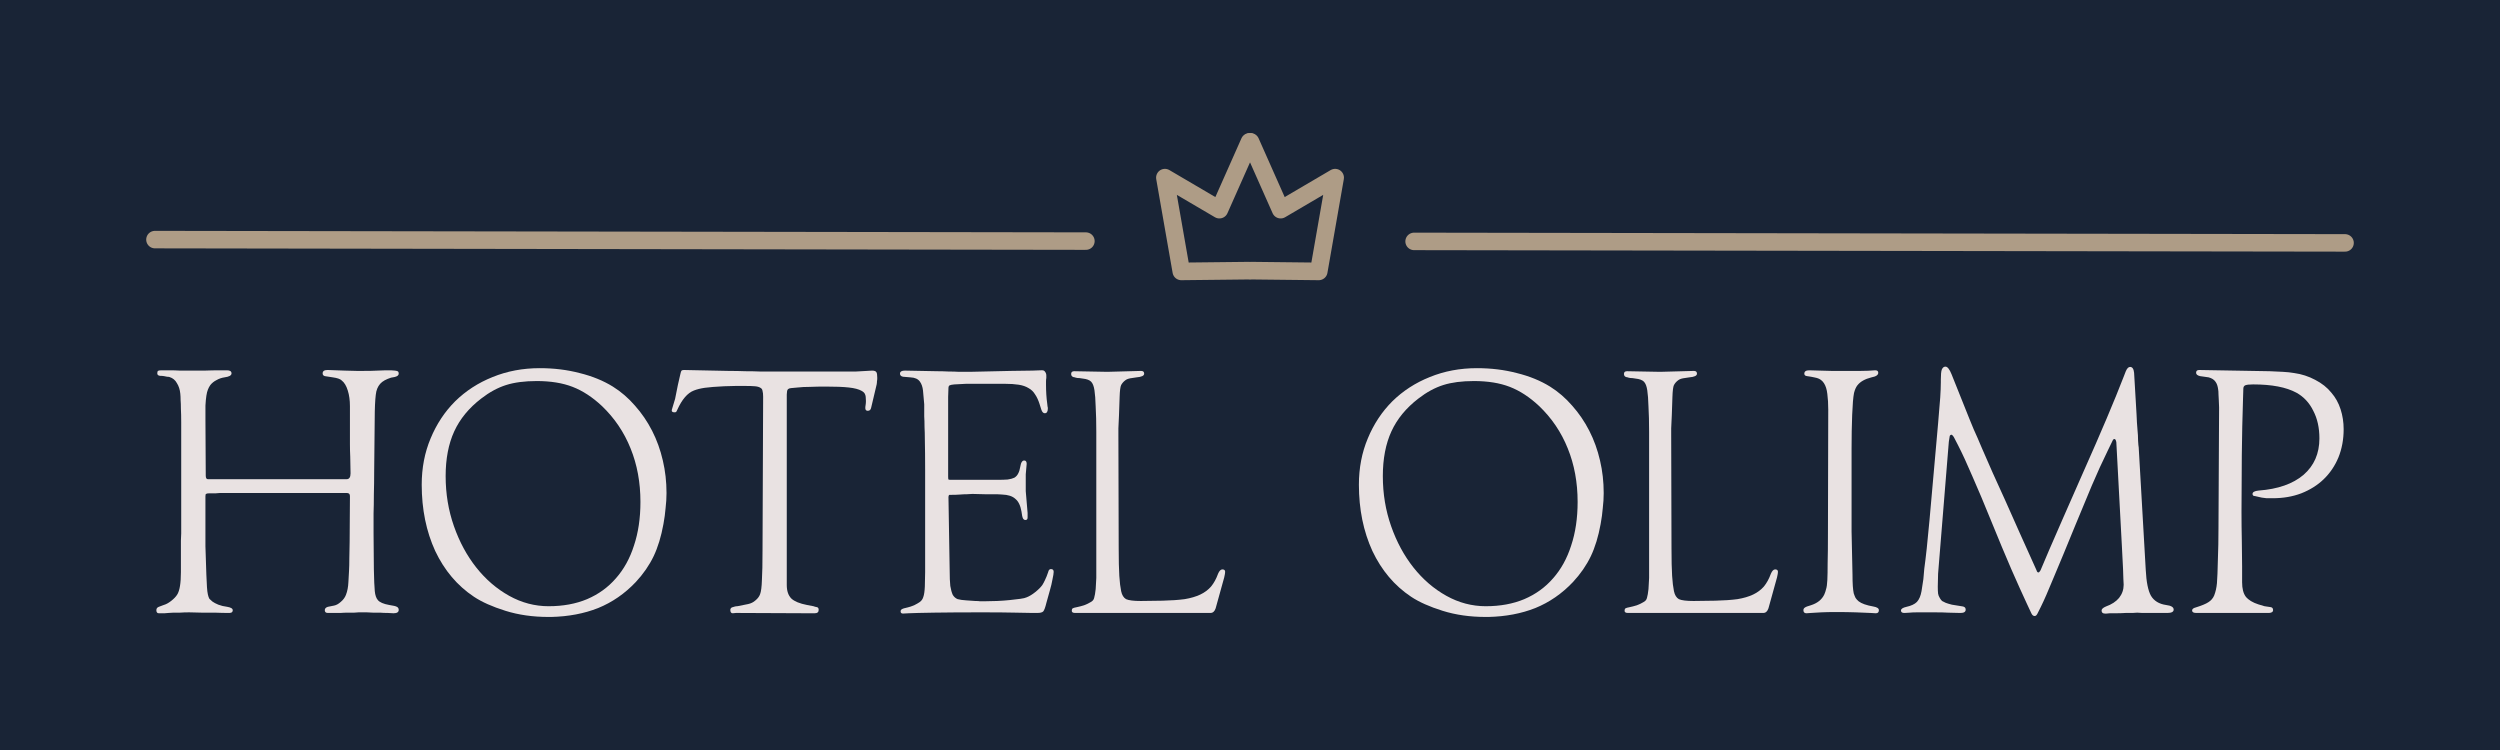
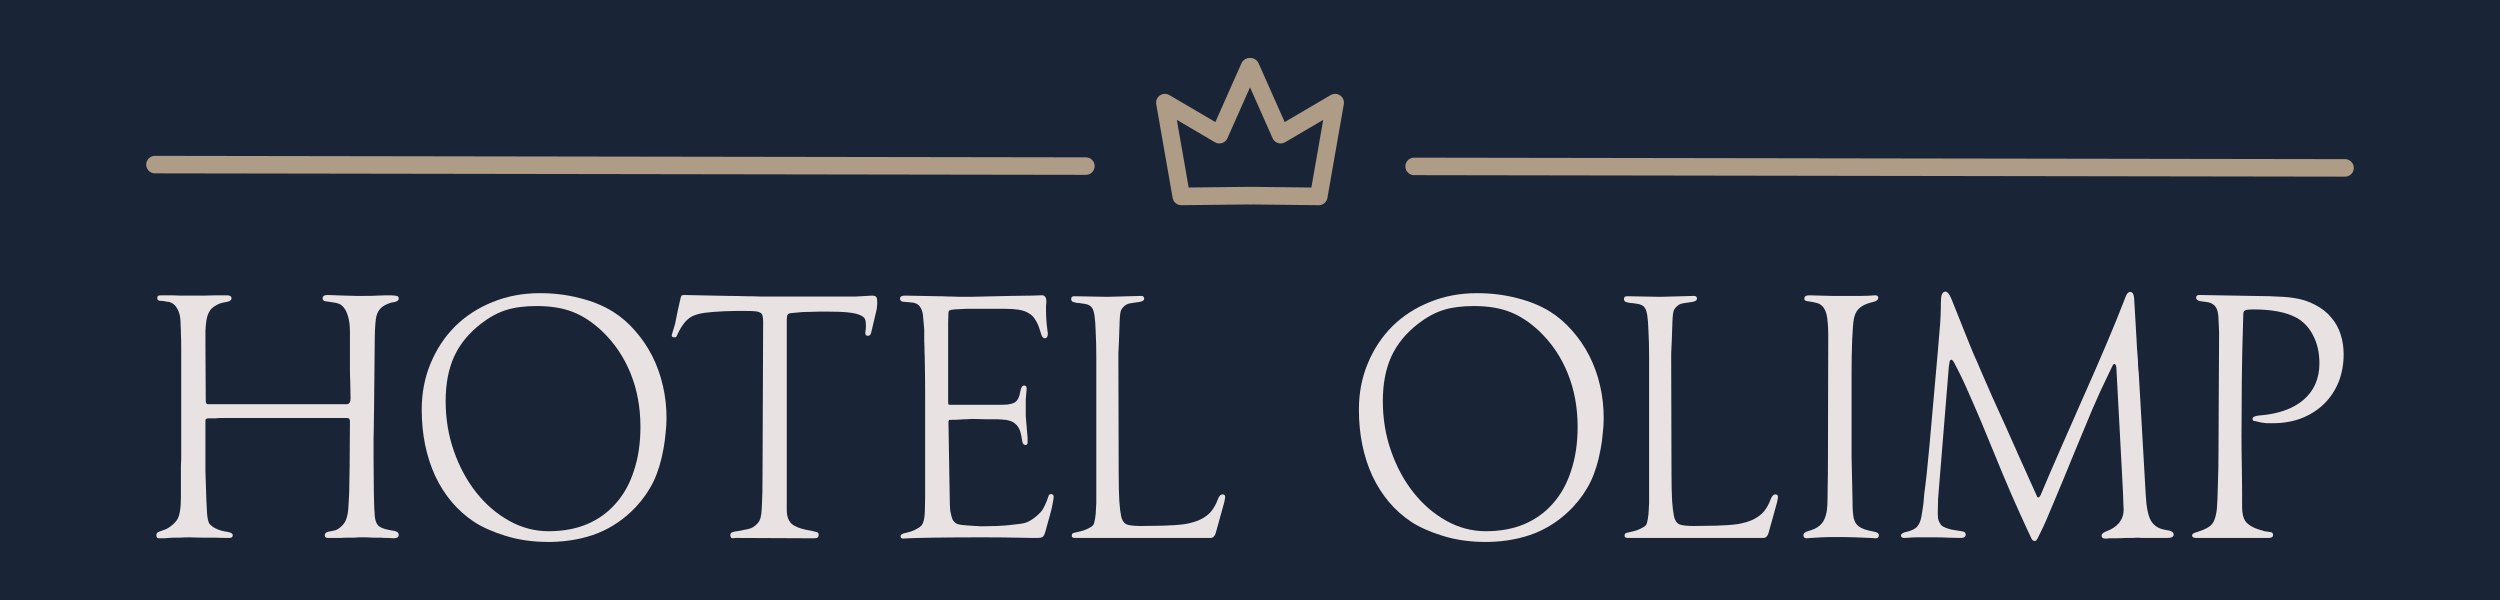
- <svg xmlns="http://www.w3.org/2000/svg" id="svg9" viewBox="0 0 500 150" version="1.1" width="500" height="150">
+ <svg xmlns="http://www.w3.org/2000/svg" id="svg9" viewBox="0 0 500 120" version="1.1" width="500" height="120">
  <defs id="defs4">
    <style id="style2">
      .cls-1 {
        fill: none;
        stroke-width: 3.52px;
      }

      .cls-1, .cls-2 {
        stroke-linejoin: round;
      }

      .cls-1, .cls-2, .cls-3 {
        stroke-linecap: round;
      }

      .cls-1, .cls-3 {
        stroke: #ae9c86;
      }

      .cls-2 {
        fill: #192436;
        stroke: #e8e2e2;
        stroke-width: 1.72px;
      }

      .cls-3 {
        fill: #ff0;
        stroke-miterlimit: 3.5;
        stroke-width: 3.5px;
      }
    </style>
  </defs>
-   <g id="layer3" transform="matrix(1.001468,0,0,0.3057611,-0.3747496,-4.117356)">
+   <g id="layer3" transform="matrix(1.001636,0,0,0.2518788,-0.4175444,-4.407162)">
    <rect id="rect1769" class="cls-2" x="-6.319" y="-5.418" width="523.097" height="531.828" />
  </g>
-   <g id="layer4" transform="translate(0,24.14024)">
+   <g id="layer4" transform="translate(0,9.14024)">
    <g aria-label="HOTEL OLIMP" id="text2838" style="font-size:61.354px;font-family:LTCRecordTitleW00-Regular;-inkscape-font-specification:'LTCRecordTitleW00-Regular, Normal';text-align:center;text-anchor:middle;fill:#e9e2e2;stroke-width:1.551;stroke-linecap:round;stroke-linejoin:round;stroke-miterlimit:0" transform="translate(-5.229928,-210.7502)">
      <path d="m 82.395,260.671 q 0.675,0 1.043,0 0.368,0 0.798,0.061 0.491,0.061 0.614,0.184 0.123,0.123 0.123,0.429 0,0.491 -0.859,0.675 -0.675,0.061 -1.35,0.368 -0.614,0.245 -1.104,0.614 -0.859,0.675 -1.166,1.902 -0.245,1.166 -0.307,4.049 l -0.123,12.025 q 0,2.27 -0.061,4.479 0,2.147 -0.061,3.865 0,1.718 0,2.822 0,1.043 0,1.104 l 0.061,7.24 q 0.061,3.129 0.184,4.356 0.123,1.227 0.614,1.779 0.552,0.675 2.27,0.982 1.227,0.184 1.534,0.368 0.368,0.184 0.368,0.614 0,0.675 -1.043,0.675 l -1.104,-0.061 q -0.859,0 -1.595,-0.061 -0.675,0 -1.411,0 -0.736,-0.061 -1.227,-0.061 h -1.657 q -0.245,0 -0.859,0.061 -0.552,0 -1.288,0 -0.736,0 -1.473,0.061 -0.675,0 -1.104,0 h -1.411 q -0.614,0 -0.614,-0.552 0,-0.491 0.614,-0.675 l 1.227,-0.245 q 0.675,-0.123 1.35,-0.736 0.736,-0.614 1.043,-1.411 0.429,-1.104 0.491,-2.577 0.061,-0.982 0.123,-2.209 0.061,-1.043 0.061,-2.516 0,-1.473 0.061,-3.252 l 0.061,-9.203 q 0,-0.614 -0.614,-0.614 H 49.816 q -0.184,0 -0.614,0 -0.368,0 -0.798,0.061 -0.429,0 -0.798,0 -0.368,0 -0.491,0 -0.491,0 -0.675,0.123 -0.123,0.061 -0.123,0.491 v 10.001 l 0.184,5.645 q 0.061,1.595 0.123,2.516 0.061,0.92 0.184,1.472 0.123,0.552 0.307,0.859 0.245,0.245 0.614,0.552 0.429,0.307 1.166,0.614 0.798,0.307 1.779,0.429 1.104,0.184 1.104,0.675 0,0.368 -0.307,0.491 -0.184,0.061 -0.307,0.061 -1.473,0 -2.945,-0.061 -1.227,0 -2.638,0 -1.411,-0.061 -2.516,-0.061 -1.043,0 -1.841,0.061 -0.798,0 -1.288,0 -0.614,0.061 -1.043,0.061 -0.429,0.061 -0.736,0.061 H 36.993 q -0.491,0 -0.491,-0.614 0,-0.491 0.491,-0.675 l 0.982,-0.368 q 0.675,-0.184 1.473,-0.798 0.859,-0.675 1.227,-1.288 0.736,-1.166 0.736,-4.479 v -3.681 q 0,-1.411 0,-2.638 0.061,-1.227 0.061,-1.411 v -18.529 q 0,-2.209 0,-3.743 0,-1.595 -0.061,-2.638 0,-1.104 -0.061,-1.779 0,-0.736 -0.061,-1.288 -0.123,-1.227 -0.675,-2.086 -0.491,-0.92 -1.472,-1.227 -0.184,-0.061 -0.491,-0.061 -0.307,-0.061 -0.614,-0.123 -0.368,-0.061 -0.798,-0.061 -0.552,-0.061 -0.552,-0.491 0,-0.368 0.123,-0.491 0.184,-0.123 0.736,-0.123 h 1.595 q 1.043,0 2.086,0.061 1.104,0 2.147,0 1.35,0 2.761,0 1.473,-0.061 3.436,-0.061 h 1.043 q 0.92,0 0.92,0.614 0,0.614 -1.411,0.798 -0.859,0.123 -1.595,0.552 -0.736,0.368 -1.227,0.982 -0.307,0.429 -0.491,0.92 -0.184,0.429 -0.307,1.227 -0.123,0.798 -0.184,1.963 0,1.166 0,2.945 l 0.061,11.044 q 0,0.736 0.429,0.736 h 27.732 q 0.798,0 0.798,-1.166 -0.061,-1.779 -0.061,-3.313 -0.061,-1.288 -0.061,-2.516 0,-1.227 0,-1.718 v -5.89 q 0,-1.779 -0.429,-3.129 -0.429,-1.411 -1.227,-2.025 -0.429,-0.429 -1.779,-0.614 l -1.595,-0.245 q -0.429,-0.123 -0.429,-0.552 0,-0.675 0.982,-0.675 l 3.436,0.123 q 1.288,0.061 2.393,0.061 1.166,0 1.288,0 1.902,0 2.884,-0.061 1.043,-0.061 1.657,-0.061 z" id="path2904" />
      <path d="m 114.974,307.853 q 4.295,0 7.669,-1.411 3.436,-1.472 5.767,-4.172 2.393,-2.7 3.62,-6.565 1.288,-3.865 1.288,-8.712 0,-5.829 -1.963,-10.676 -1.963,-4.908 -5.767,-8.528 -2.822,-2.638 -5.829,-3.804 -3.006,-1.166 -7.178,-1.166 -3.62,0 -6.135,0.798 -2.516,0.798 -4.97,2.7 -3.681,2.822 -5.399,6.565 -1.718,3.743 -1.718,8.958 0,5.276 1.657,10.001 1.657,4.724 4.479,8.283 2.822,3.559 6.565,5.645 3.743,2.086 7.915,2.086 z M 114.913,310 q -4.663,0 -8.59,-1.227 -3.927,-1.227 -6.319,-2.822 -4.97,-3.313 -7.731,-9.142 -2.7,-5.89 -2.7,-13.252 0,-5.031 1.779,-9.264 1.779,-4.295 4.908,-7.424 3.19,-3.129 7.485,-4.847 4.356,-1.779 9.449,-1.779 4.233,0 7.976,0.982 3.743,0.92 6.626,2.7 2.454,1.534 4.418,3.804 2.025,2.27 3.436,5.031 1.411,2.761 2.147,5.951 0.736,3.129 0.736,6.504 0,1.472 -0.184,3.006 -0.123,1.534 -0.429,3.19 -0.675,3.743 -1.963,6.442 -1.288,2.7 -3.559,5.154 -3.313,3.497 -7.547,5.215 -4.172,1.657 -9.387,1.779 z" id="path2906" />
      <path d="m 141.295,261.469 q 0.123,-0.614 0.245,-0.736 0.123,-0.123 0.491,-0.123 4.97,0.123 8.958,0.184 1.718,0 3.313,0.061 1.657,0 3.006,0.061 1.35,0 2.209,0 0.859,0 1.043,0 h 15.829 l 3.252,-0.184 q 0.675,0 0.859,0.307 0.184,0.245 0.184,1.166 0,0.368 -0.061,0.675 0,0.307 -0.061,0.614 l -1.104,4.663 q -0.123,0.614 -0.675,0.614 -0.491,0 -0.491,-0.552 0,-0.307 0.061,-0.614 0.061,-0.368 0.061,-0.798 0,-1.043 -0.184,-1.35 -0.123,-0.368 -0.675,-0.675 -0.859,-0.491 -2.577,-0.675 -1.657,-0.184 -4.663,-0.184 -1.595,0 -3.068,0.061 -1.411,0 -2.454,0.123 l -1.35,0.123 q -0.736,0.061 -0.798,0.614 -0.061,0.368 -0.061,0.675 V 266.5 303.619 q 0,1.779 0.92,2.7 0.92,0.859 3.129,1.288 l 1.288,0.245 q 0.307,0.123 0.675,0.184 0.368,0.061 0.368,0.552 0,0.675 -0.798,0.675 h -1.227 l -13.866,-0.061 q -0.245,0 -0.675,0 -0.368,0.061 -0.614,0.061 -0.491,0 -0.491,-0.675 0,-0.307 0.307,-0.491 0.123,-0.061 0.614,-0.184 0.245,-0.061 0.491,-0.061 l 2.147,-0.429 q 0.859,-0.184 1.472,-0.736 0.675,-0.552 0.92,-1.227 0.307,-0.798 0.368,-2.822 0.123,-2.025 0.123,-5.89 l 0.123,-30.8 q 0,-0.736 -0.123,-1.166 -0.061,-0.429 -0.429,-0.614 -0.368,-0.245 -1.104,-0.307 -0.675,-0.061 -1.902,-0.061 -0.92,0 -1.963,0 -1.043,0 -2.27,0.061 -2.516,0.123 -3.865,0.307 -1.288,0.184 -2.209,0.552 -1.902,0.736 -3.313,3.865 -0.123,0.307 -0.245,0.429 -0.123,0.061 -0.307,0.061 -0.552,0 -0.552,-0.368 0,-0.123 0.123,-0.491 l 0.552,-1.841 0.552,-2.761 z" id="path2908" />
      <path d="m 196.085,263.494 q -0.675,0.061 -0.92,0.184 -0.245,0.123 -0.245,0.552 l -0.061,1.779 v 14.357 1.534 q 0,0.491 0.061,0.614 0.123,0.061 0.491,0.061 h 9.264 q 1.288,0 2.086,-0.061 0.859,-0.123 1.35,-0.368 0.491,-0.307 0.736,-0.798 0.307,-0.552 0.429,-1.35 0.123,-0.736 0.307,-0.982 0.184,-0.307 0.491,-0.307 0.491,0 0.491,0.675 l -0.184,2.086 v 3.374 l 0.368,4.356 v 0.92 q 0,0.491 -0.429,0.491 -0.307,0 -0.491,-0.307 -0.184,-0.368 -0.307,-1.411 -0.307,-1.779 -1.227,-2.516 -0.859,-0.798 -2.638,-0.859 -0.675,-0.061 -1.595,-0.061 -0.798,0 -1.902,0 -1.104,0 -2.454,-0.061 -0.429,0 -1.104,0.061 -0.675,0 -1.35,0.061 -0.798,0.061 -1.718,0.061 h -0.429 q -0.184,0.123 -0.184,0.429 l 0.245,14.786 q 0,1.841 0.123,3.006 0.184,1.104 0.491,1.779 0.368,0.614 0.982,0.859 0.675,0.184 1.718,0.245 1.104,0.061 1.779,0.123 0.675,0 0.982,0.061 0.368,0 0.491,0 0.184,0 0.307,0 1.288,0 2.638,-0.061 1.35,-0.061 2.516,-0.184 1.166,-0.123 2.086,-0.245 0.92,-0.123 1.288,-0.307 0.798,-0.307 1.718,-1.043 0.92,-0.736 1.411,-1.411 0.307,-0.491 0.552,-1.043 0.307,-0.614 0.614,-1.534 0.123,-0.614 0.552,-0.614 0.552,0 0.552,0.552 0,0.429 -0.245,1.534 -0.184,1.043 -0.491,2.086 l -0.736,2.638 q -0.307,1.288 -0.614,1.657 -0.307,0.307 -1.166,0.307 h -1.104 q -0.798,0 -3.313,-0.061 -2.454,-0.061 -6.688,-0.061 -5.706,0 -9.571,0.061 -3.804,0.061 -5.031,0.123 l -1.166,0.061 q -0.491,0 -0.491,-0.429 0,-0.307 0.245,-0.429 0.245,-0.184 1.166,-0.368 0.552,-0.123 1.288,-0.429 0.736,-0.368 1.166,-0.675 0.491,-0.368 0.675,-0.982 0.245,-0.675 0.307,-2.086 l 0.061,-2.884 v -20.431 q 0,-3.436 -0.061,-6.258 0,-1.166 -0.061,-2.331 0,-1.227 -0.061,-2.147 0,-0.982 0,-1.595 0,-0.675 0,-0.798 -0.123,-1.657 -0.245,-2.761 -0.123,-1.104 -0.614,-1.779 -0.552,-0.798 -1.902,-0.859 l -1.472,-0.123 q -0.614,-0.123 -0.614,-0.614 0,-0.614 0.982,-0.614 l 6.381,0.123 q 1.166,0 2.331,0.061 1.166,0 2.086,0.061 0.92,0 1.534,0 0.614,0 0.675,0 5.338,-0.123 8.221,-0.184 2.945,-0.061 4.295,-0.061 1.411,-0.061 1.657,-0.061 0.245,0 0.307,0 0.368,0 0.552,0.307 0.245,0.307 0.245,0.736 v 0.491 q -0.061,0.307 -0.061,0.675 0,0.307 0,0.675 0,0.982 0.061,1.963 0.061,0.982 0.184,1.841 0.061,0.307 0.061,0.552 0.061,0.184 0.061,0.368 0,0.982 -0.614,0.982 -0.429,0 -0.675,-0.675 l -0.368,-1.166 q -0.368,-1.166 -0.92,-1.963 -0.491,-0.798 -1.288,-1.227 -0.798,-0.491 -1.963,-0.675 -1.166,-0.184 -2.822,-0.184 h -7.669 z" id="path2910" />
      <path d="m 233.449,260.794 q 0.614,0 0.614,0.552 0,0.614 -1.534,0.736 -0.552,0.061 -1.227,0.184 -0.675,0.123 -1.043,0.429 -0.491,0.368 -0.798,0.92 -0.245,0.491 -0.307,2.393 -0.061,2.025 -0.123,3.62 -0.061,1.411 -0.123,2.638 0,1.166 0,1.288 l 0.061,22.64 q 0,3.62 0.123,5.583 0.123,1.902 0.368,3.068 0.245,1.166 0.982,1.595 0.798,0.368 2.945,0.368 l 4.356,-0.061 q 2.577,-0.061 4.418,-0.307 1.841,-0.307 3.129,-0.92 1.288,-0.614 2.147,-1.595 0.859,-1.043 1.411,-2.577 0.368,-0.859 0.859,-0.859 0.552,0 0.552,0.491 0,0.307 -0.184,1.104 l -1.718,6.197 q -0.307,0.92 -1.043,0.92 h -27.057 q -0.675,0 -0.675,-0.429 0,-0.368 0.184,-0.491 0.184,-0.123 0.859,-0.245 0.614,-0.123 1.411,-0.368 0.798,-0.307 1.288,-0.614 0.614,-0.307 0.736,-0.859 0.184,-0.614 0.307,-1.779 l 0.123,-2.209 v -29.205 q 0,-2.945 -0.123,-5.031 -0.061,-2.147 -0.245,-3.313 -0.184,-1.227 -0.675,-1.718 -0.491,-0.491 -1.657,-0.614 -0.675,-0.123 -1.104,-0.123 -0.368,-0.061 -0.491,-0.123 -0.736,-0.061 -0.736,-0.675 0,-0.552 0.614,-0.552 l 6.626,0.123 z" id="path2912" />
      <path d="m 302.411,307.853 q 4.295,0 7.669,-1.411 3.436,-1.472 5.767,-4.172 2.393,-2.7 3.62,-6.565 1.288,-3.865 1.288,-8.712 0,-5.829 -1.963,-10.676 -1.963,-4.908 -5.767,-8.528 -2.822,-2.638 -5.829,-3.804 -3.006,-1.166 -7.178,-1.166 -3.62,0 -6.135,0.798 -2.516,0.798 -4.97,2.7 -3.681,2.822 -5.399,6.565 -1.718,3.743 -1.718,8.958 0,5.276 1.657,10.001 1.657,4.724 4.479,8.283 2.822,3.559 6.565,5.645 3.743,2.086 7.915,2.086 z M 302.35,310 q -4.663,0 -8.59,-1.227 -3.927,-1.227 -6.319,-2.822 -4.97,-3.313 -7.731,-9.142 -2.7,-5.89 -2.7,-13.252 0,-5.031 1.779,-9.264 1.779,-4.295 4.908,-7.424 3.19,-3.129 7.485,-4.847 4.356,-1.779 9.449,-1.779 4.233,0 7.976,0.982 3.743,0.92 6.626,2.7 2.454,1.534 4.418,3.804 2.025,2.27 3.436,5.031 1.411,2.761 2.147,5.951 0.736,3.129 0.736,6.504 0,1.472 -0.184,3.006 -0.123,1.534 -0.429,3.19 -0.675,3.743 -1.963,6.442 -1.288,2.7 -3.559,5.154 -3.313,3.497 -7.547,5.215 -4.172,1.657 -9.387,1.779 z" id="path2914" />
      <path d="m 344.01,260.794 q 0.614,0 0.614,0.552 0,0.614 -1.534,0.736 -0.552,0.061 -1.227,0.184 -0.675,0.123 -1.043,0.429 -0.491,0.368 -0.798,0.92 -0.245,0.491 -0.307,2.393 -0.061,2.025 -0.123,3.62 -0.061,1.411 -0.123,2.638 0,1.166 0,1.288 l 0.061,22.64 q 0,3.62 0.123,5.583 0.123,1.902 0.368,3.068 0.245,1.166 0.982,1.595 0.798,0.368 2.945,0.368 l 4.356,-0.061 q 2.577,-0.061 4.418,-0.307 1.841,-0.307 3.129,-0.92 1.288,-0.614 2.147,-1.595 0.859,-1.043 1.411,-2.577 0.368,-0.859 0.859,-0.859 0.552,0 0.552,0.491 0,0.307 -0.184,1.104 l -1.718,6.197 q -0.307,0.92 -1.043,0.92 h -27.057 q -0.675,0 -0.675,-0.429 0,-0.368 0.184,-0.491 0.184,-0.123 0.859,-0.245 0.614,-0.123 1.411,-0.368 0.798,-0.307 1.288,-0.614 0.614,-0.307 0.736,-0.859 0.184,-0.614 0.307,-1.779 l 0.123,-2.209 v -29.205 q 0,-2.945 -0.123,-5.031 -0.061,-2.147 -0.245,-3.313 -0.184,-1.227 -0.675,-1.718 -0.491,-0.491 -1.657,-0.614 -0.675,-0.123 -1.104,-0.123 -0.368,-0.061 -0.491,-0.123 -0.736,-0.061 -0.736,-0.675 0,-0.552 0.614,-0.552 l 6.626,0.123 z" id="path2916" />
      <path d="m 375.73,301.533 q 0,1.35 0.061,2.27 0.061,0.859 0.184,1.472 0.184,0.552 0.368,0.92 0.245,0.368 0.614,0.675 0.859,0.675 2.945,1.043 1.104,0.184 1.104,0.736 0,0.614 -0.614,0.614 l -1.043,-0.061 q -1.166,-0.061 -2.945,-0.123 -1.718,-0.061 -4.049,-0.061 -1.657,0 -2.884,0.061 -1.227,0.061 -2.086,0.123 l -0.859,0.061 q -0.614,0 -0.614,-0.614 0,-0.307 0.245,-0.491 0.307,-0.245 1.227,-0.491 1.963,-0.614 2.7,-2.147 0.245,-0.552 0.368,-1.104 0.184,-0.552 0.245,-1.779 0.061,-1.227 0.061,-3.374 0.061,-2.209 0.061,-6.013 l 0.061,-24.726 q 0,-1.718 -0.184,-3.129 -0.307,-2.7 -2.086,-3.19 -0.184,-0.061 -0.552,-0.123 -0.307,-0.061 -0.614,-0.123 -0.368,-0.061 -0.798,-0.123 -0.552,-0.061 -0.552,-0.491 0,-0.675 0.982,-0.675 0.92,0 2.147,0.061 1.227,0.061 2.27,0.061 h 2.331 q 2.147,0 3.559,0 1.472,0 2.884,-0.123 0.614,0 0.614,0.491 0,0.675 -1.35,0.92 -1.963,0.491 -2.822,1.595 -0.429,0.552 -0.675,1.534 -0.245,1.227 -0.368,4.356 -0.123,3.068 -0.123,6.933 v 16.382 z" id="path2918" />
      <path d="m 428.494,275.028 q -0.123,-0.614 -0.368,-0.614 -0.245,0 -0.368,0.307 l -0.982,2.025 q -1.595,3.252 -3.19,6.994 -1.534,3.681 -3.313,7.976 -2.577,6.319 -4.295,10.369 -1.657,4.049 -2.577,5.89 l -0.675,1.35 q -0.245,0.491 -0.552,0.491 -0.429,0 -0.675,-0.552 l -0.92,-1.963 q -1.288,-2.761 -3.068,-6.81 -1.779,-4.111 -4.049,-9.694 -2.086,-5.154 -3.743,-8.896 -1.595,-3.743 -2.884,-6.258 l -0.859,-1.657 q -0.307,-0.429 -0.429,-0.429 -0.245,0 -0.368,0.245 l -0.184,1.166 -2.147,26.382 -0.061,2.577 q 0,0.92 0.061,1.411 0.061,0.429 0.368,0.92 0.184,0.307 0.429,0.552 0.307,0.184 0.736,0.368 0.491,0.184 1.227,0.368 0.736,0.123 1.902,0.307 0.859,0.061 0.859,0.675 0,0.675 -1.043,0.675 l -2.454,-0.061 q -1.043,-0.061 -2.393,-0.061 -1.288,0 -2.209,0 -0.982,0 -1.779,0 -0.736,0 -1.35,0.061 l -1.043,0.061 q -0.675,0 -0.675,-0.491 0,-0.491 1.104,-0.736 1.411,-0.307 2.086,-0.982 0.675,-0.736 0.92,-2.147 l 0.368,-2.393 q 0,-0.123 0.061,-0.675 0.061,-0.552 0.123,-1.411 0.123,-0.859 0.245,-1.902 0.123,-1.043 0.245,-2.147 0.245,-2.516 0.552,-5.645 l 1.718,-19.327 q 0.307,-3.436 0.429,-5.215 0.123,-1.841 0.123,-3.068 v -0.552 q 0,-1.411 0.184,-1.963 0.245,-0.614 0.736,-0.614 0.614,0 1.227,1.534 l 3.559,8.896 q 0.184,0.491 0.859,2.086 0.736,1.595 1.657,3.804 0.982,2.209 2.147,4.908 1.227,2.7 2.454,5.399 2.822,6.381 6.319,14.111 0.123,0.429 0.368,0.429 0.184,0 0.429,-0.429 l 1.718,-4.049 q 1.043,-2.393 2.7,-6.197 1.718,-3.865 4.049,-9.203 2.761,-6.197 4.786,-10.982 2.025,-4.786 3.374,-8.283 l 0.429,-1.104 q 0.368,-0.859 0.859,-0.859 0.675,0 0.798,1.166 l 0.491,8.344 q 0.061,1.657 0.184,3.006 0.123,1.166 0.123,2.27 0.061,1.043 0.123,1.288 l 1.411,24.542 q 0.184,3.62 1.043,5.154 0.92,1.534 3.006,1.841 1.534,0.184 1.534,0.92 0,0.675 -1.288,0.675 h -0.245 -2.7 q -1.043,0 -2.025,0 -0.92,-0.061 -1.043,-0.061 -0.184,0 -0.92,0.061 -0.675,0 -1.411,0 -0.92,0.061 -1.963,0.061 -0.123,0 -0.491,0 -0.307,0 -0.675,0 -0.368,0.061 -0.675,0.061 -0.307,0 -0.307,0 -0.675,0 -0.675,-0.614 0,-0.429 0.859,-0.798 1.718,-0.614 2.638,-1.718 0.92,-1.166 0.92,-2.638 0,-0.491 -0.061,-1.227 0,-0.798 -0.061,-1.902 l -0.245,-4.786 z" id="path2920" />
      <path d="m 444.508,309.202 q -0.859,0 -0.859,-0.491 0,-0.429 0.736,-0.614 1.779,-0.552 2.516,-1.043 0.798,-0.491 1.166,-1.35 0.429,-1.104 0.552,-2.454 0.123,-1.595 0.184,-4.602 0.123,-3.068 0.123,-6.381 l 0.123,-24.174 q -0.061,-0.798 -0.061,-1.472 -0.061,-0.614 -0.061,-1.166 0,-0.614 -0.061,-0.92 -0.123,-1.043 -0.552,-1.595 -0.429,-0.614 -1.35,-0.859 l -1.718,-0.245 q -0.798,-0.184 -0.798,-0.675 0,-0.552 0.614,-0.552 l 14.111,0.245 q 1.411,0.061 2.638,0.123 1.227,0.061 2.27,0.245 2.209,0.307 4.172,1.35 2.025,1.043 3.252,2.577 1.227,1.411 1.841,3.313 0.614,1.902 0.614,3.988 0,3.068 -1.043,5.645 -1.043,2.516 -2.945,4.356 -1.841,1.779 -4.479,2.822 -2.577,0.982 -5.706,0.982 -0.675,0 -1.227,0 -0.552,-0.061 -0.982,-0.123 l -1.35,-0.307 q -0.491,0 -0.491,-0.429 0,-0.552 1.227,-0.675 5.767,-0.429 8.958,-3.129 3.19,-2.761 3.19,-7.301 0,-3.19 -1.227,-5.522 -1.166,-2.393 -3.374,-3.62 -3.068,-1.657 -8.651,-1.657 -1.166,0 -1.595,0.184 -0.368,0.184 -0.368,0.675 l -0.061,1.963 q -0.184,5.522 -0.245,11.351 -0.061,5.767 -0.061,11.289 0,2.945 0.061,5.645 0.061,2.7 0.061,5.215 v 3.252 q 0,1.902 0.736,2.884 0.798,0.982 2.516,1.534 0.736,0.245 1.227,0.368 0.491,0.061 1.227,0.184 0.491,0.061 0.491,0.614 0,0.491 -0.798,0.552 h -0.859 z" id="path2922" />
    </g>
    <g id="g15" transform="translate(-3.79,-210.7502)">
      <path id="path2561" class="cls-3" d="m 34.78,234.53 186.19,0.3" />
      <path id="path2561-2" class="cls-3" d="m 286.61,234.89 186.19,0.3" />
      <g id="layer1">
        <path id="path4095-9" class="cls-1" d="m 253.69,214.98 -6.02,13.56 -10.9,-6.4 3.28,18.75 13.49,-0.15" />
        <path id="path4095-3-2" class="cls-1" d="m 253.9,214.98 6.02,13.56 10.9,-6.4 -3.28,18.75 -13.49,-0.15" />
      </g>
    </g>
  </g>
</svg>
